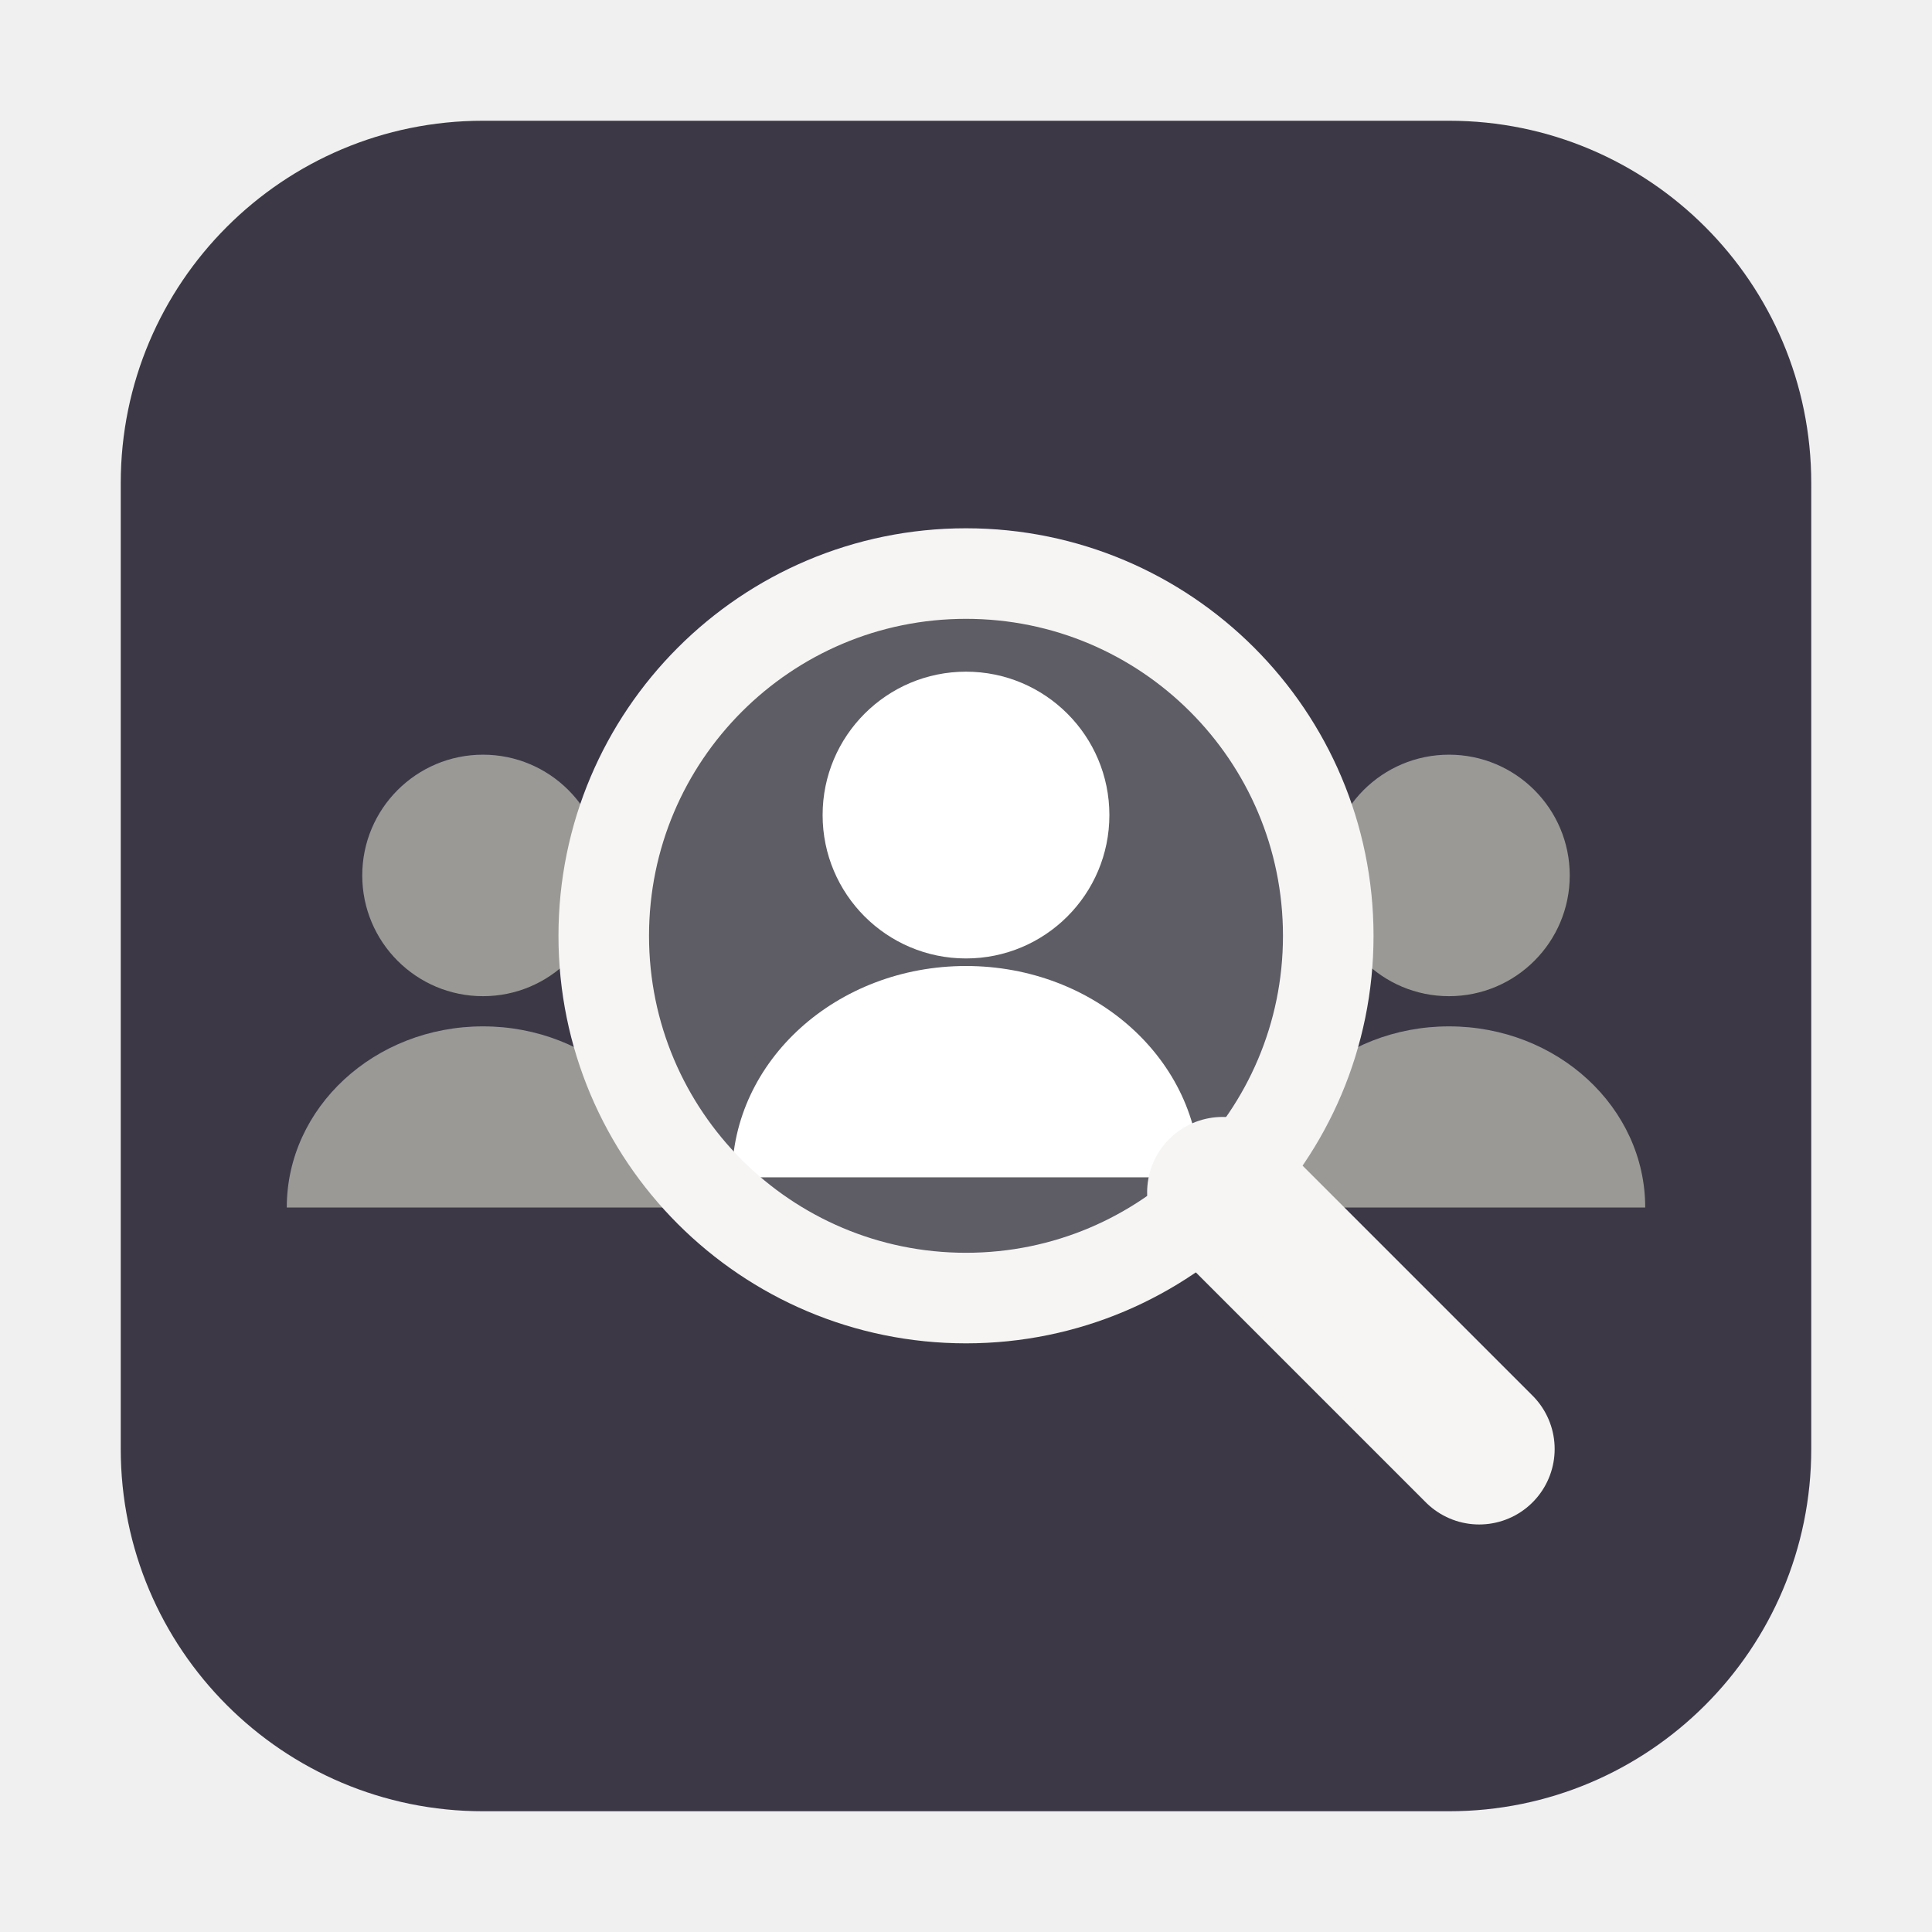
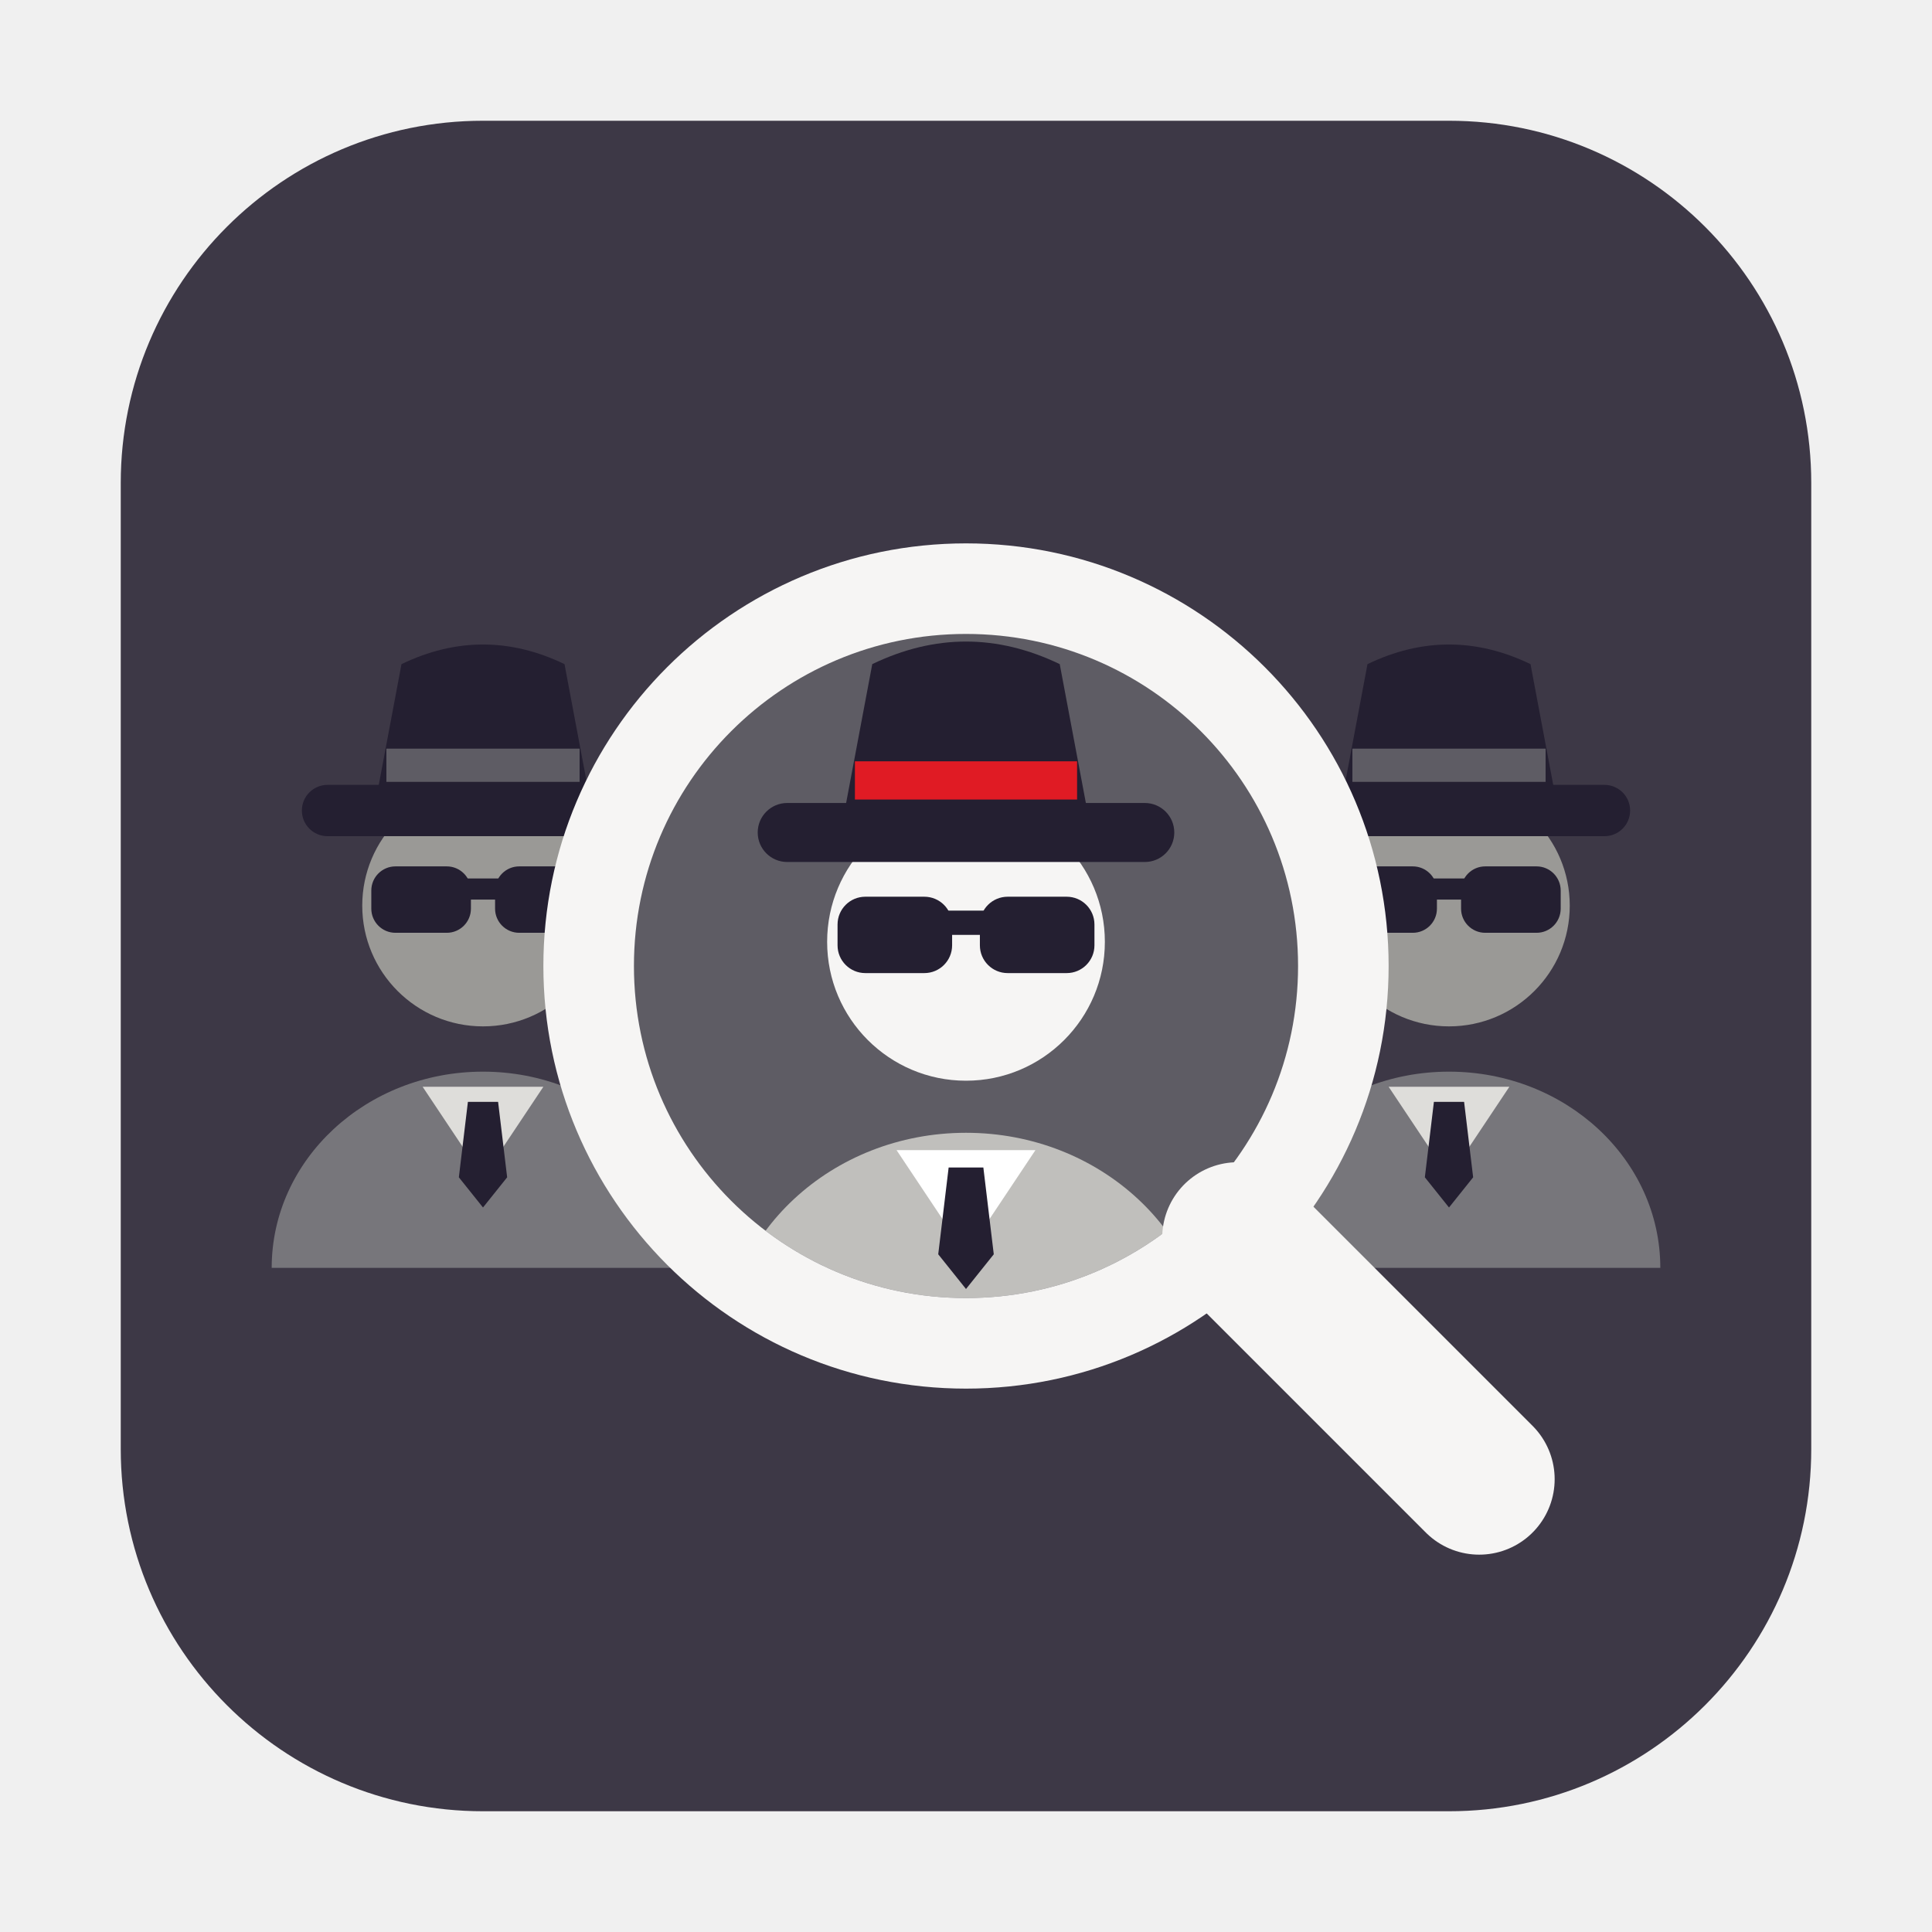
<svg xmlns="http://www.w3.org/2000/svg" viewBox="0 0 128 128">
+   <defs>
+     <clipPath id="lens">
+       <circle cx="64" cy="64" r="22" />
+     </clipPath>
+     <g id="agent">
+       <path d="M18 84a14 13 0 0 1 28 0z" />
+       <path d="M28 72l4 6 4-6z" fill="#deddda" />
+       <path d="M31 73h2l.6 5-1.6 2-1.6-2z" fill="#241f31" />
+       <circle cx="32" cy="60" r="8" fill="#9a9996" />
+       <rect x="24.6" y="57.4" width="6.6" height="4.4" rx="1.6" fill="#241f31" />
+       <rect x="32.8" y="57.4" width="6.6" height="4.4" rx="1.6" fill="#241f31" />
+       <rect x="30" y="58.2" width="4" height="1.4" fill="#241f31" />
+       <rect x="20" y="52" width="24" height="3.4" rx="1.7" fill="#241f31" />
+       <path d="M25 52.5l1.6-8.5q5.4-2.6 10.8 0l1.6 8.5z" fill="#241f31" />
+     </g>
+   </defs>
  <rect x="8" y="8" width="112" height="112" rx="24" fill="#3d3846" />
-   <g fill="#9a9996">
-     <circle cx="32" cy="58" r="8" />
-     <path d="M19 80a13 12 0 0 1 26 0z" />
-     <circle cx="96" cy="58" r="8" />
-     <path d="M83 80a13 12 0 0 1 26 0z" />
+   <use href="#agent" fill="#77767b" />
+   <rect x="25.6" y="49.6" width="12.8" height="2.2" fill="#5e5c64" />
+   <use href="#agent" x="64" fill="#77767b" />
+   <rect x="89.6" y="49.6" width="12.8" height="2.2" fill="#5e5c64" />
+   <circle cx="64" cy="64" r="25" fill="#5e5c64" />
+   <g clip-path="url(#lens)">
+     <g transform="translate(64 67) scale(1.15) translate(-32 -64)">
+       <path d="M18 84a14 13 0 0 1 28 0z" fill="#c0bfbc" />
+       <path d="M28 72l4 6 4-6z" fill="#ffffff" />
+       <path d="M31 73h2l.6 5-1.6 2-1.6-2z" fill="#241f31" />
+       <circle cx="32" cy="60" r="8" fill="#f6f5f4" />
+       <rect x="24.6" y="57.4" width="6.6" height="4.4" rx="1.6" fill="#241f31" />
+       <rect x="32.8" y="57.4" width="6.6" height="4.4" rx="1.6" fill="#241f31" />
+       <rect x="30" y="58.2" width="4" height="1.4" fill="#241f31" />
+       <rect x="20" y="52" width="24" height="3.4" rx="1.7" fill="#241f31" />
+       <path d="M25 52.5l1.6-8.5q5.4-2.6 10.8 0l1.6 8.5z" fill="#241f31" />
+       <rect x="25.6" y="49.6" width="12.8" height="2.2" fill="#e01b24" />
+     </g>
  </g>
-   <circle cx="64" cy="62" r="24" fill="#5e5c64" />
-   <g fill="#ffffff">
-     <circle cx="64" cy="54" r="9.5" />
-     <path d="M48.5 78a15.5 14 0 0 1 31 0z" />
-   </g>
-   <circle cx="64" cy="62" r="24" fill="none" stroke="#f6f5f4" stroke-width="6" />
-   <path d="M81 79l17 17" stroke="#f6f5f4" stroke-width="10" stroke-linecap="round" />
+   <circle cx="64" cy="64" r="25" fill="none" stroke="#f6f5f4" stroke-width="6" />
+   <path d="M82 82l16 16" stroke="#f6f5f4" stroke-width="10" stroke-linecap="round" />
</svg>
